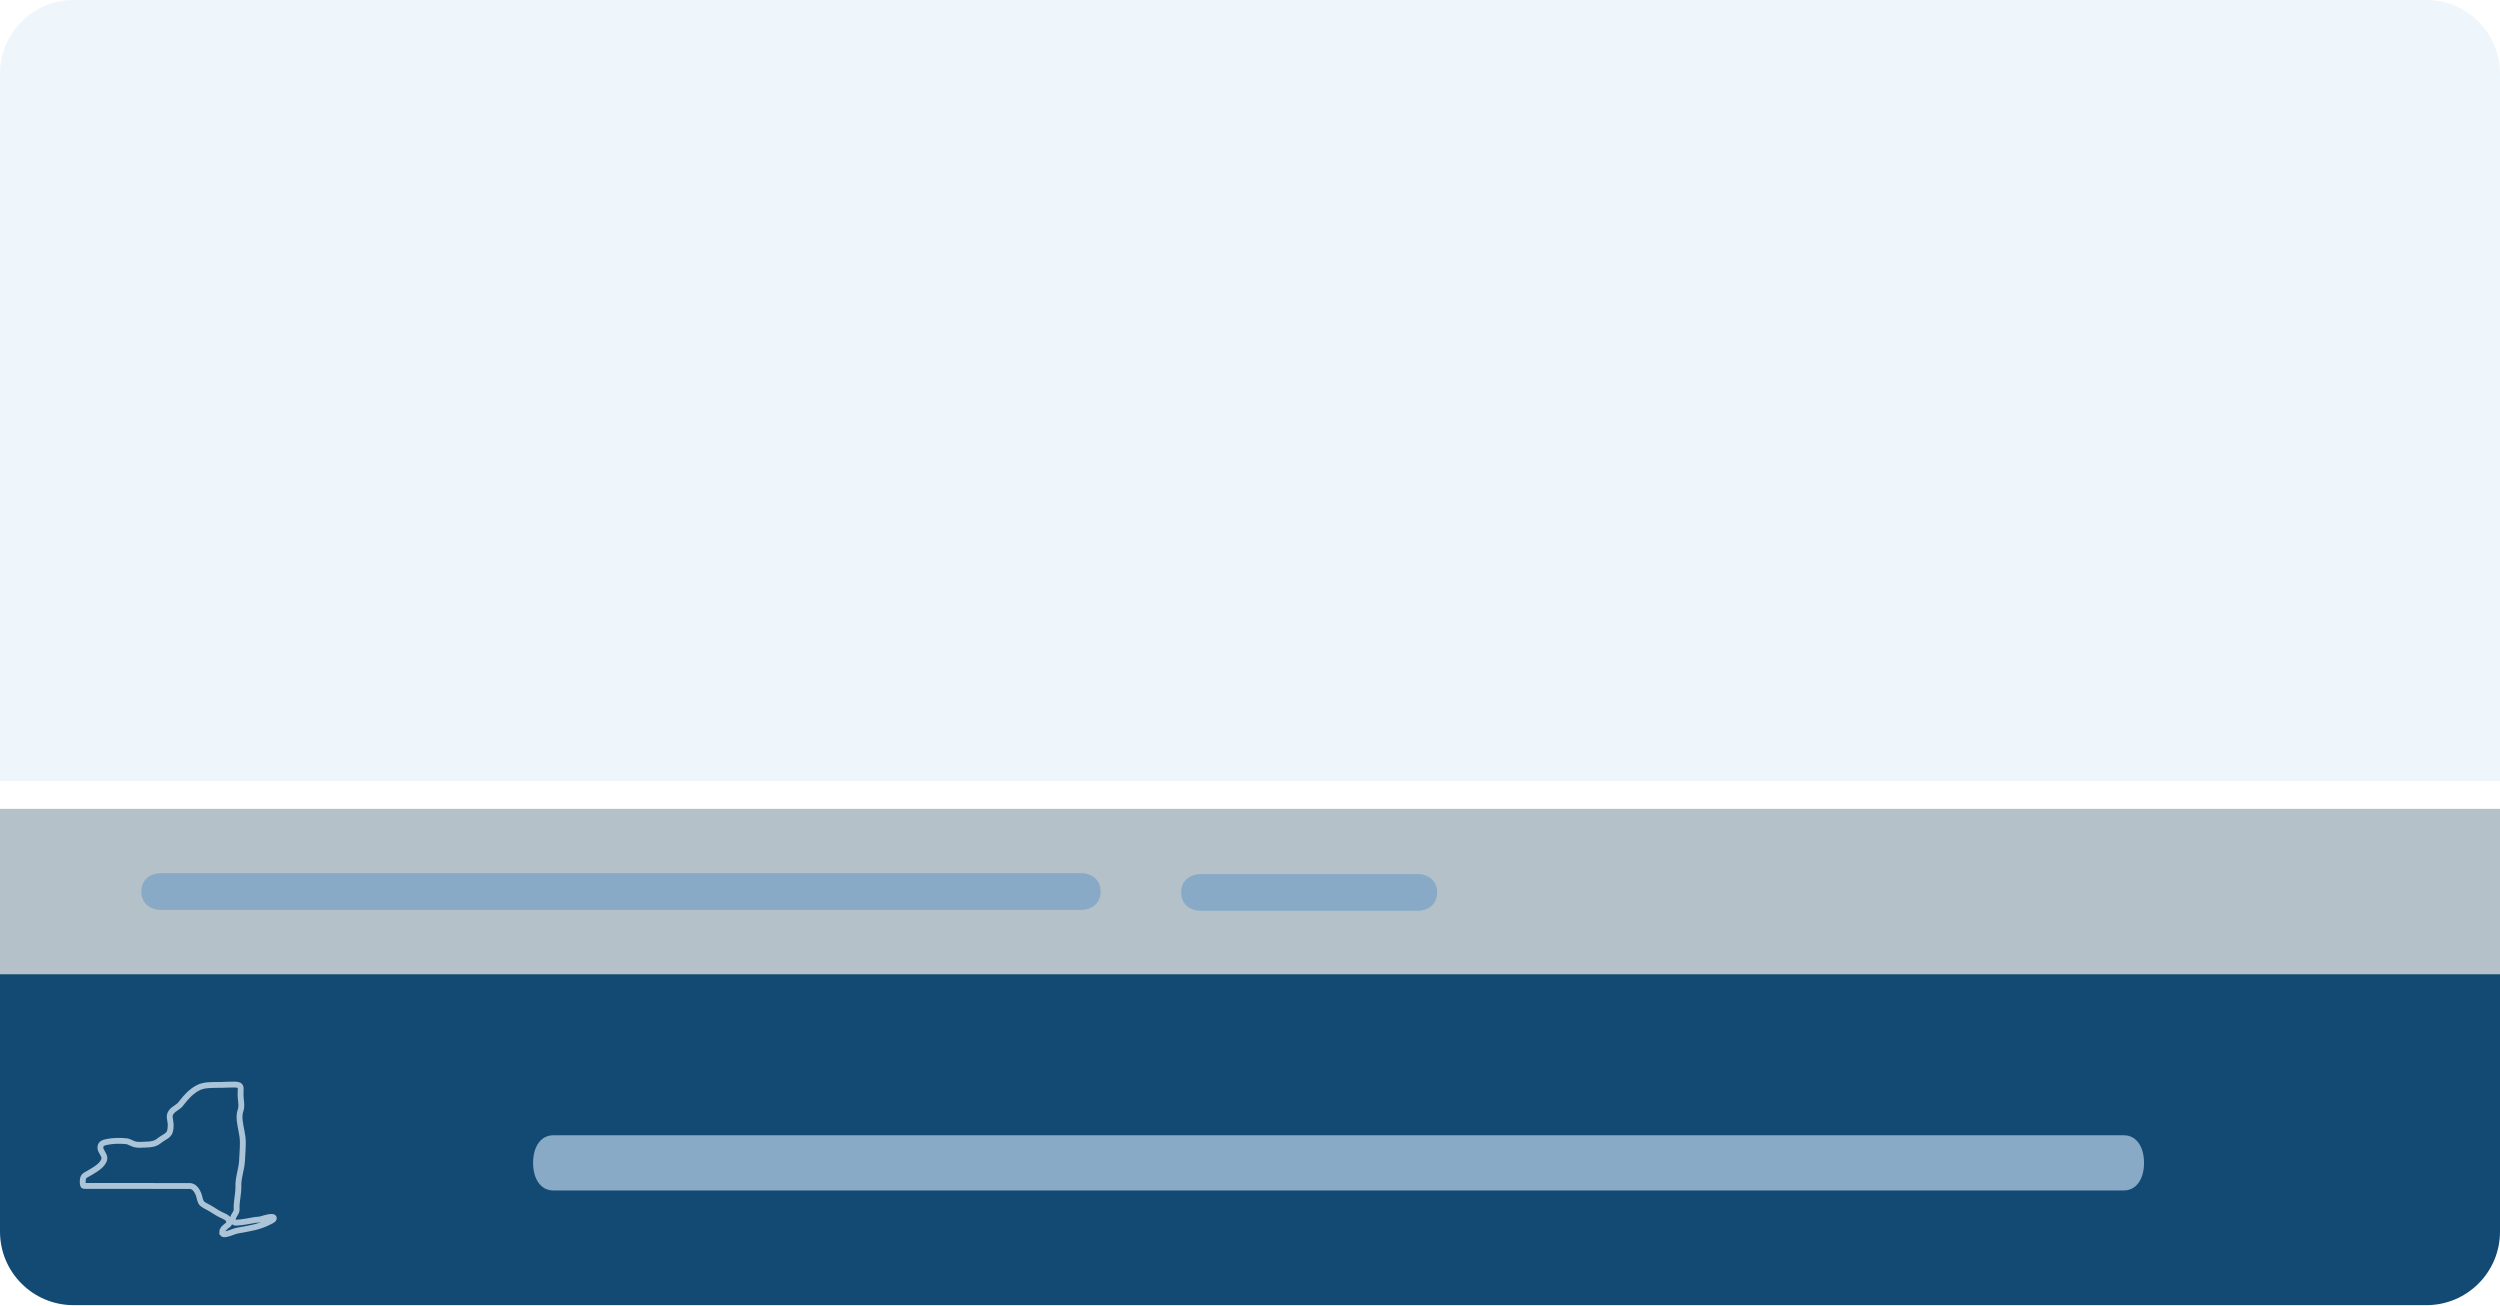
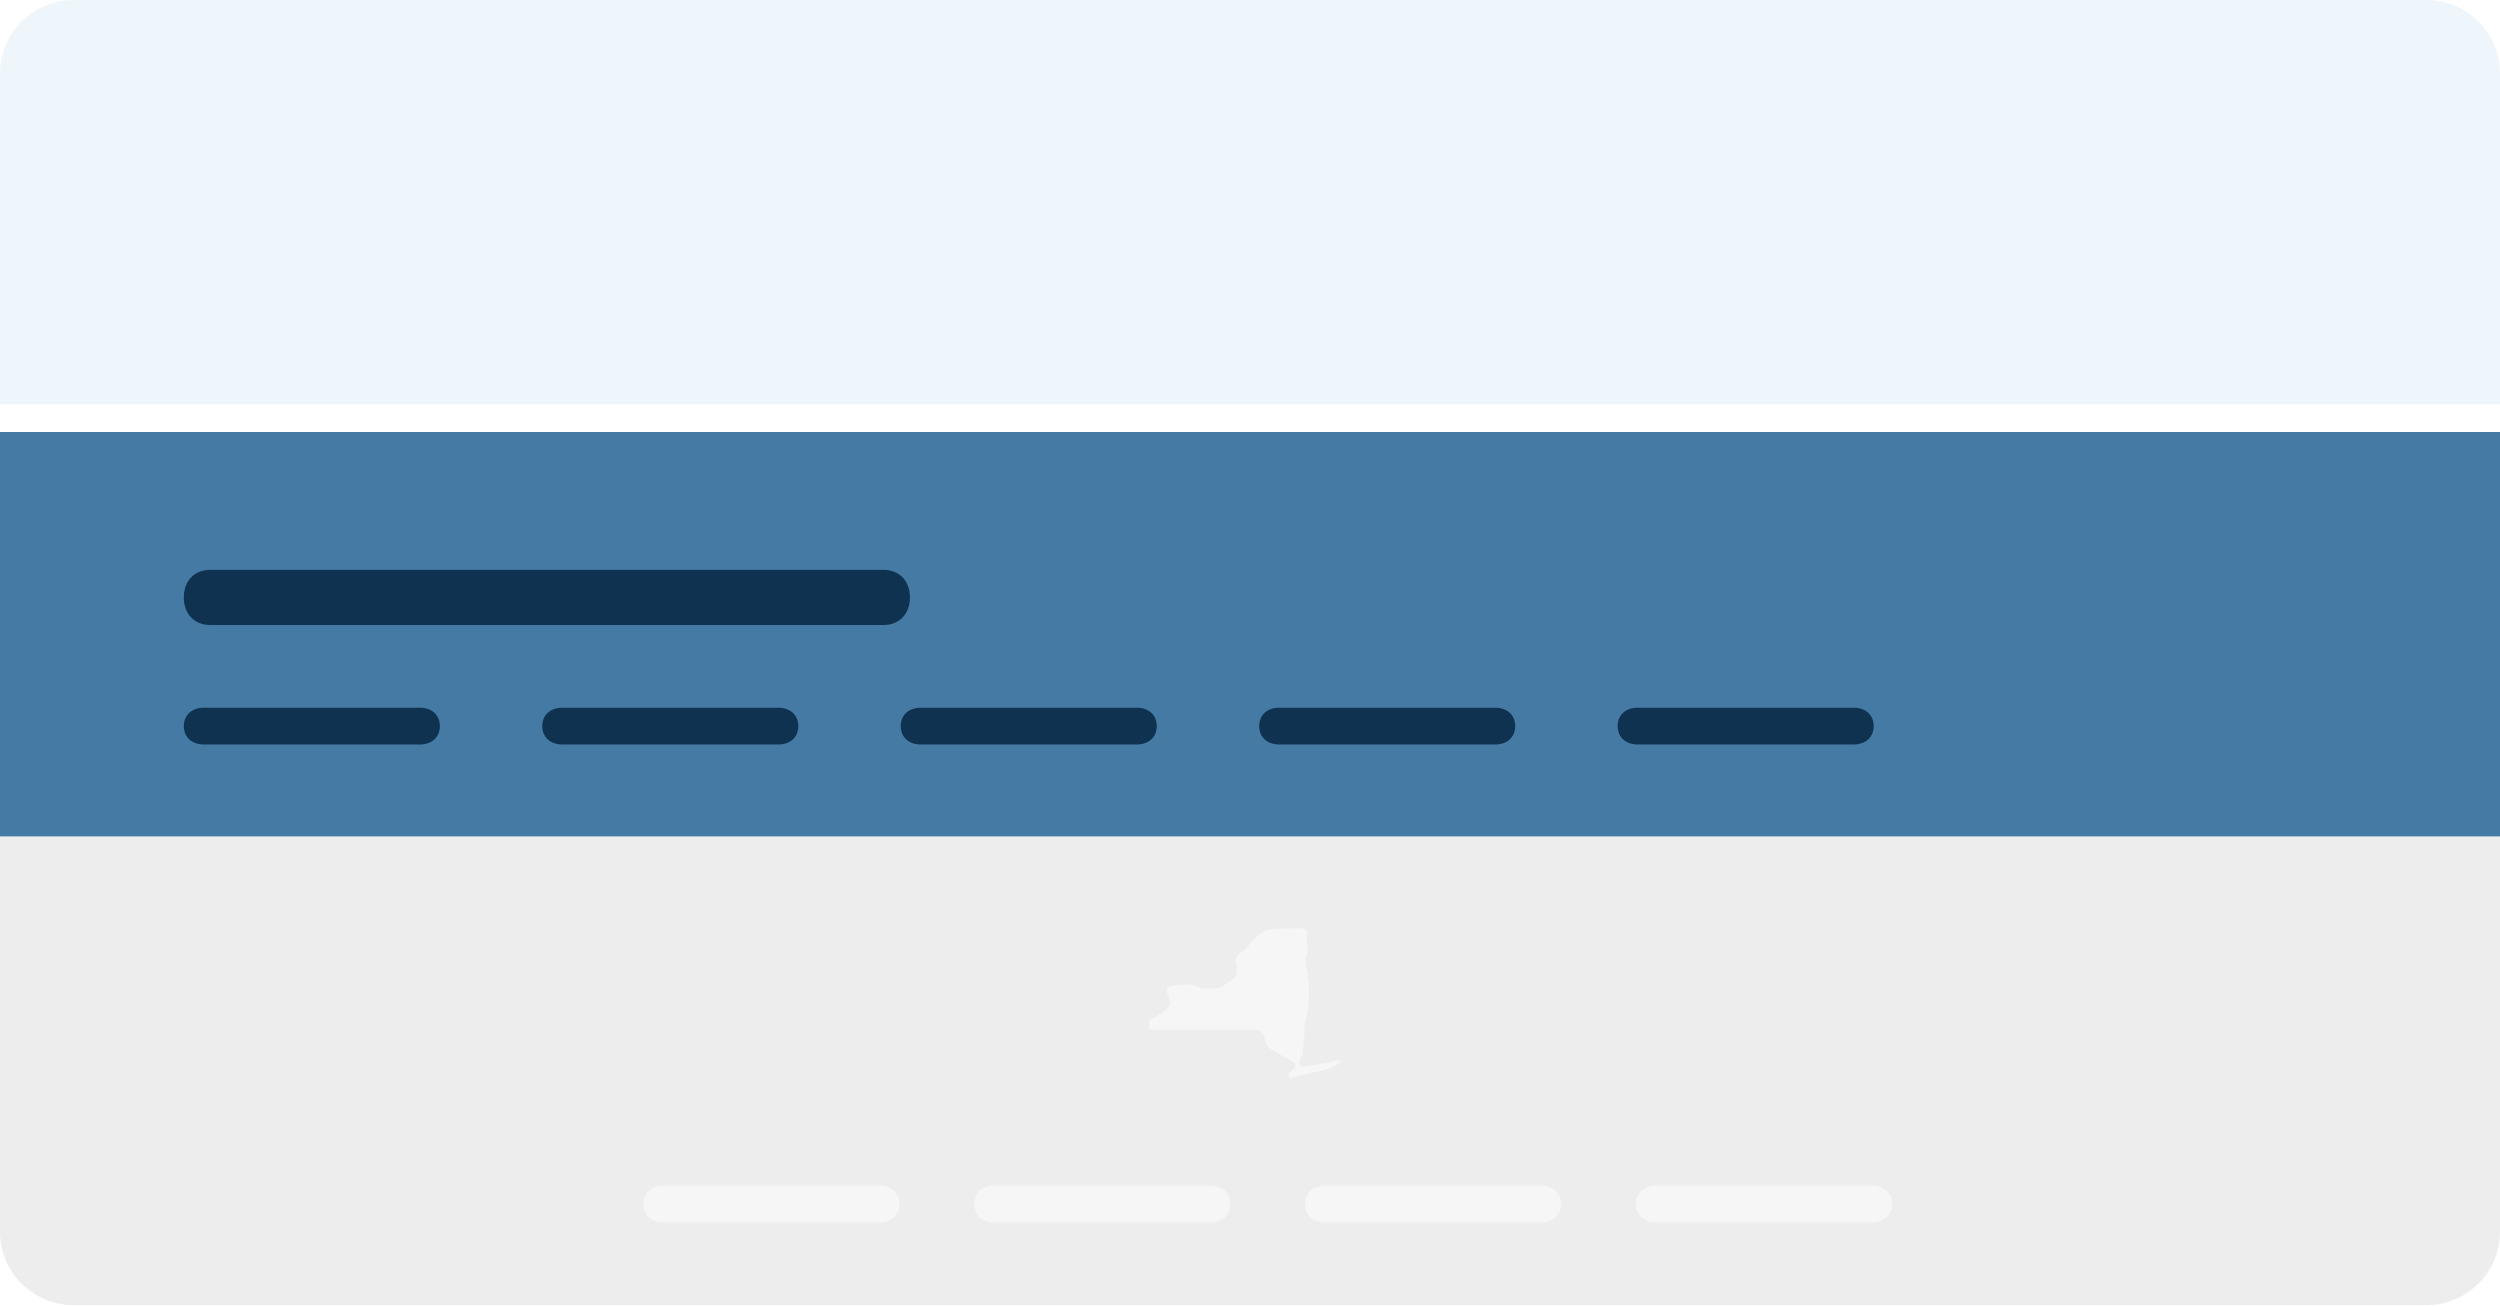
<svg xmlns="http://www.w3.org/2000/svg" width="272" height="142" viewBox="0 0 272 142" fill="none">
-   <path d="M0 8C0 3.582 3.582 0 8 0H264C268.418 0 272 3.582 272 8V85H0V8Z" fill="#EFF6FB" />
-   <path d="M272 88H0V106.072H272V88Z" fill="#B5C1C8" />
-   <path d="M117.573 99H17.552C16.244 99 15.373 98.2 15.373 97C15.373 95.8 16.244 95 17.552 95H117.573C118.88 95 119.752 95.8 119.752 97C119.752 98.2 118.88 99 117.573 99Z" fill="#88AAC6" />
-   <path d="M154.187 99.097H130.686C129.379 99.097 128.508 98.297 128.508 97.097C128.508 95.897 129.379 95.097 130.686 95.097H154.187C155.494 95.097 156.365 95.897 156.365 97.097C156.365 98.297 155.494 99.097 154.187 99.097Z" fill="#88AAC6" />
-   <path d="M0 106H272V134C272 138.418 268.418 142 264 142H8C3.582 142 0 138.418 0 134V106Z" fill="#124A73" />
-   <path d="M14.681 124.507C14.327 124.415 14.01 124.155 13.628 124.155C13.087 124.093 12.261 124.118 11.68 124.234C11.267 124.323 10.935 124.399 10.922 124.863C10.918 125.274 11.437 125.691 11.352 126.11C11.165 126.852 10.226 127.309 9.626 127.676C9.472 127.758 9.221 127.88 9.116 128.027C8.943 128.273 8.981 129.026 9.116 129.028C11.257 129.034 17.694 129.037 20.667 129.036C21.057 129.069 21.312 129.343 21.497 129.703C21.687 130.03 21.709 130.461 21.865 130.789C22.066 131.133 22.577 131.277 22.896 131.49C23.311 131.738 23.698 132.014 24.149 132.219C24.399 132.333 24.718 132.456 24.869 132.701L24.956 133.042C24.946 133.2 24.736 133.321 24.624 133.403C24.451 133.534 24.302 133.678 24.204 133.877L24.181 134.191C24.32 134.412 24.877 134.197 25.066 134.136C25.328 134.048 25.594 133.929 25.867 133.882C27.03 133.675 28.22 133.5 29.264 132.947C29.412 132.868 29.747 132.744 29.788 132.581C29.89 132.177 28.692 132.564 28.547 132.609C28.288 132.701 28.01 132.695 27.741 132.734C27.142 132.837 26.31 133.007 25.72 133.026C25.423 133.058 25.279 132.83 25.349 132.537C25.431 132.169 25.772 131.943 25.748 131.558C25.701 130.774 25.95 129.902 25.936 129.11C25.894 128.122 26.307 127.181 26.337 126.202C26.364 125.362 26.484 124.522 26.381 123.687C26.291 122.949 26.009 122.069 26.067 121.324C26.081 121.143 26.11 121.031 26.16 120.858C26.367 120.285 26.171 119.682 26.173 119.117C26.174 118.41 26.301 118.113 25.848 118.03C25.395 117.946 24.124 118.069 23.635 118.038C22.948 118.056 22.249 118.022 21.625 118.315C20.85 118.685 20.244 119.354 19.734 120.019C19.456 120.462 18.893 120.601 18.608 121.034C18.32 121.433 18.556 121.877 18.572 122.314C18.591 123.664 18.122 123.463 17.256 124.161C16.881 124.462 16.38 124.521 15.915 124.53C15.548 124.54 15.038 124.6 14.681 124.507Z" stroke="#ABC4D8" stroke-width="0.638" stroke-miterlimit="10" />
-   <path d="M231.093 129.519H60.178C58.871 129.519 58 128.319 58 126.519C58 124.719 58.871 123.519 60.178 123.519H231.093C232.4 123.519 233.271 124.719 233.271 126.519C233.271 128.319 232.4 129.519 231.093 129.519Z" fill="#88AAC6" />
+   <g id="Global-footer-art">
+     <path id="190x100 top rounded rectangle" d="M0 8C0 3.582 3.582 0 8 0H264C268.418 0 272 3.582 272 8V44H0V8Z" fill="#EFF6FB" />
+     <path id="Vector" d="M272 47H0V96H272V47Z" fill="#457AA5" />
+     <path id="Vector_2" d="M84.679 81H61.178C59.871 81 59 80.2 59 79C59 77.8 59.871 77 61.178 77H84.679C85.986 77 86.857 77.8 86.857 79C86.857 80.2 85.986 81 84.679 81Z" fill="#0E324F" />
+     <path id="Vector_3" d="M123.679 81H100.178C98.871 81 98 80.2 98 79C98 77.8 98.871 77 100.178 77H123.679C124.986 77 125.857 77.8 125.857 79C125.857 80.2 124.986 81 123.679 81Z" fill="#0E324F" />
+     <path id="Vector_4" d="M162.679 81H139.178C137.871 81 137 80.2 137 79C137 77.8 137.871 77 139.178 77H162.679C163.986 77 164.857 77.8 164.857 79C164.857 80.2 163.986 81 162.679 81Z" fill="#0E324F" />
+     <path id="Vector_5" d="M201.679 81H178.178C176.871 81 176 80.2 176 79C176 77.8 176.871 77 178.178 77H201.679C202.986 77 203.857 77.8 203.857 79C203.857 80.2 202.986 81 201.679 81Z" fill="#0E324F" />
+     <path id="Vector_6" d="M96.13 68H22.87C21.148 68 20 66.799 20 64.998C20 63.197 21.148 62 22.87 62H96.13C97.852 62 99 63.197 99 64.998C99 66.799 97.852 68 96.13 68Z" fill="#0E324F" />
+     <path id="Rectangle 13" d="M0 91H272V134C272 138.418 268.418 142 264 142H8C3.582 142 0 138.418 0 134V91Z" fill="#EDEDED" />
+     <g id="Group 93">
+       <path id="Vector_7" d="M130.681 107.507C130.327 107.415 130.01 107.155 129.628 107.155C129.087 107.093 128.261 107.118 127.68 107.234C127.266 107.323 126.935 107.399 126.922 107.863C126.918 108.274 127.437 108.691 127.352 109.11C127.165 109.852 126.226 110.309 125.626 110.676C125.472 110.758 125.221 110.88 125.116 111.027C124.943 111.273 124.981 112.026 125.116 112.028C127.257 112.034 133.694 112.037 136.667 112.036C137.057 112.069 137.313 112.343 137.497 112.703C137.687 113.03 137.709 113.461 137.865 113.789C138.066 114.133 138.577 114.277 138.896 114.49C139.311 114.738 139.698 115.014 140.149 115.219C140.399 115.333 140.718 115.456 140.869 115.701L140.956 116.042C140.946 116.2 140.736 116.321 140.624 116.403C140.451 116.534 140.302 116.678 140.204 116.877L140.181 117.191C140.32 117.412 140.877 117.197 141.066 117.136C141.328 117.048 141.594 116.929 141.867 116.882C143.03 116.675 144.22 116.5 145.264 115.947C145.412 115.868 145.747 115.744 145.788 115.581C145.89 115.177 144.692 115.564 144.547 115.609C144.288 115.701 144.01 115.695 143.74 115.734C143.142 115.837 142.31 116.007 141.72 116.026C141.423 116.058 141.279 115.83 141.349 115.537C141.431 115.169 141.772 114.943 141.748 114.558C141.701 113.774 141.95 112.902 141.936 112.11C141.894 111.122 142.307 110.181 142.337 109.202C142.364 108.362 142.484 107.522 142.381 106.687C142.291 105.949 142.009 105.069 142.067 104.324C142.081 104.143 142.11 104.031 142.16 103.858C142.367 103.285 142.171 102.682 142.173 102.117C142.175 101.41 142.301 101.113 141.848 101.03C141.395 100.946 140.124 101.069 139.635 101.038C138.948 101.056 138.249 101.022 137.625 101.315C136.85 101.685 136.244 102.354 135.734 103.019C135.456 103.462 134.893 103.601 134.608 104.034C134.32 104.433 134.556 104.877 134.572 105.314C134.591 106.664 134.122 106.463 133.256 107.161C132.881 107.462 132.379 107.521 131.915 107.53C131.548 107.54 131.038 107.6 130.681 107.507Z" fill="#F6F6F6" />
+       <path id="Vector_8" d="M95.679 133H72.178C70.871 133 70 132.2 70 131C70 129.8 70.871 129 72.178 129H95.679C96.986 129 97.857 129.8 97.857 131C97.857 132.2 96.986 133 95.679 133Z" fill="#F6F6F6" />
+       <path id="Vector_9" d="M131.679 133H108.178C106.871 133 106 132.2 106 131C106 129.8 106.871 129 108.178 129H131.679C132.986 129 133.857 129.8 133.857 131C133.857 132.2 132.986 133 131.679 133Z" fill="#F6F6F6" />
+       <path id="Vector_10" d="M167.679 133H144.178C142.871 133 142 132.2 142 131C142 129.8 142.871 129 144.178 129H167.679C168.986 129 169.857 129.8 169.857 131C169.857 132.2 168.986 133 167.679 133Z" fill="#F6F6F6" />
+       <path id="Vector_11" d="M203.679 133H180.178C178.871 133 178 132.2 178 131C178 129.8 178.871 129 180.178 129H203.679C204.986 129 205.857 129.8 205.857 131C205.857 132.2 204.986 133 203.679 133Z" fill="#F6F6F6" />
+     </g>
+     <path id="Vector_12" d="M45.679 81H22.178C20.871 81 20 80.2 20 79C20 77.8 20.871 77 22.178 77H45.679C46.986 77 47.857 77.8 47.857 79C47.857 80.2 46.986 81 45.679 81Z" fill="#0E324F" />
+   </g>
</svg>
